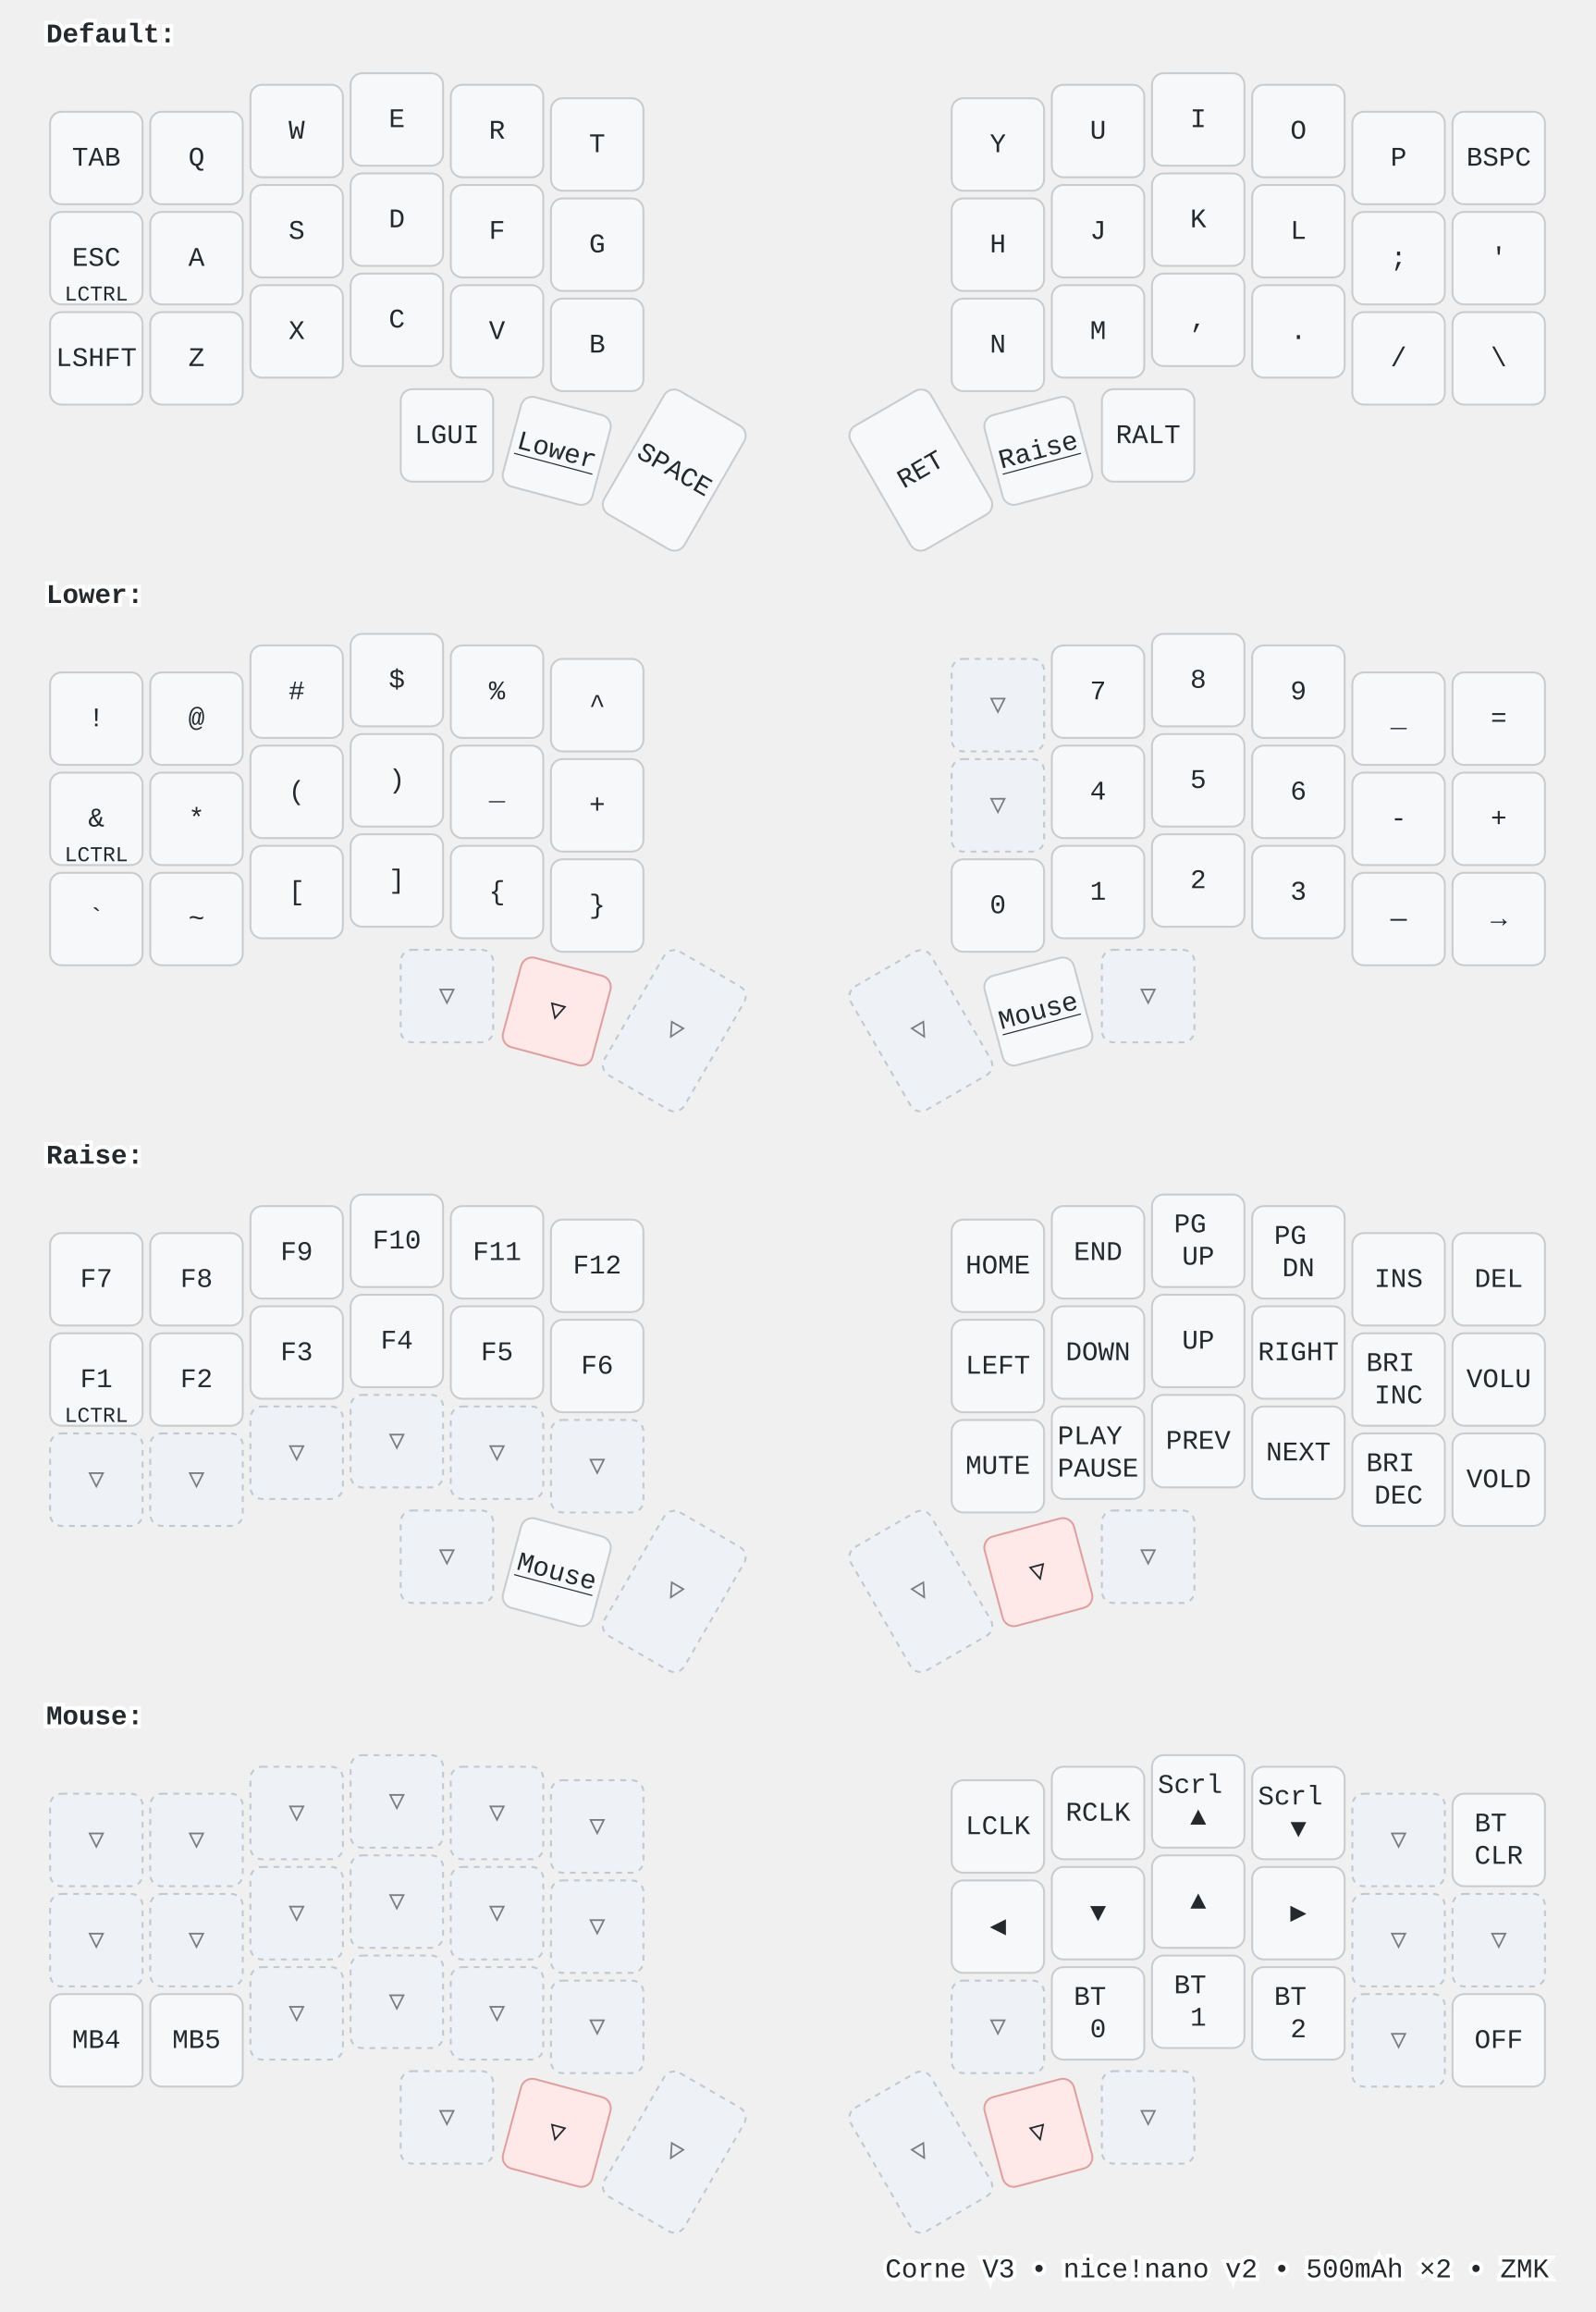
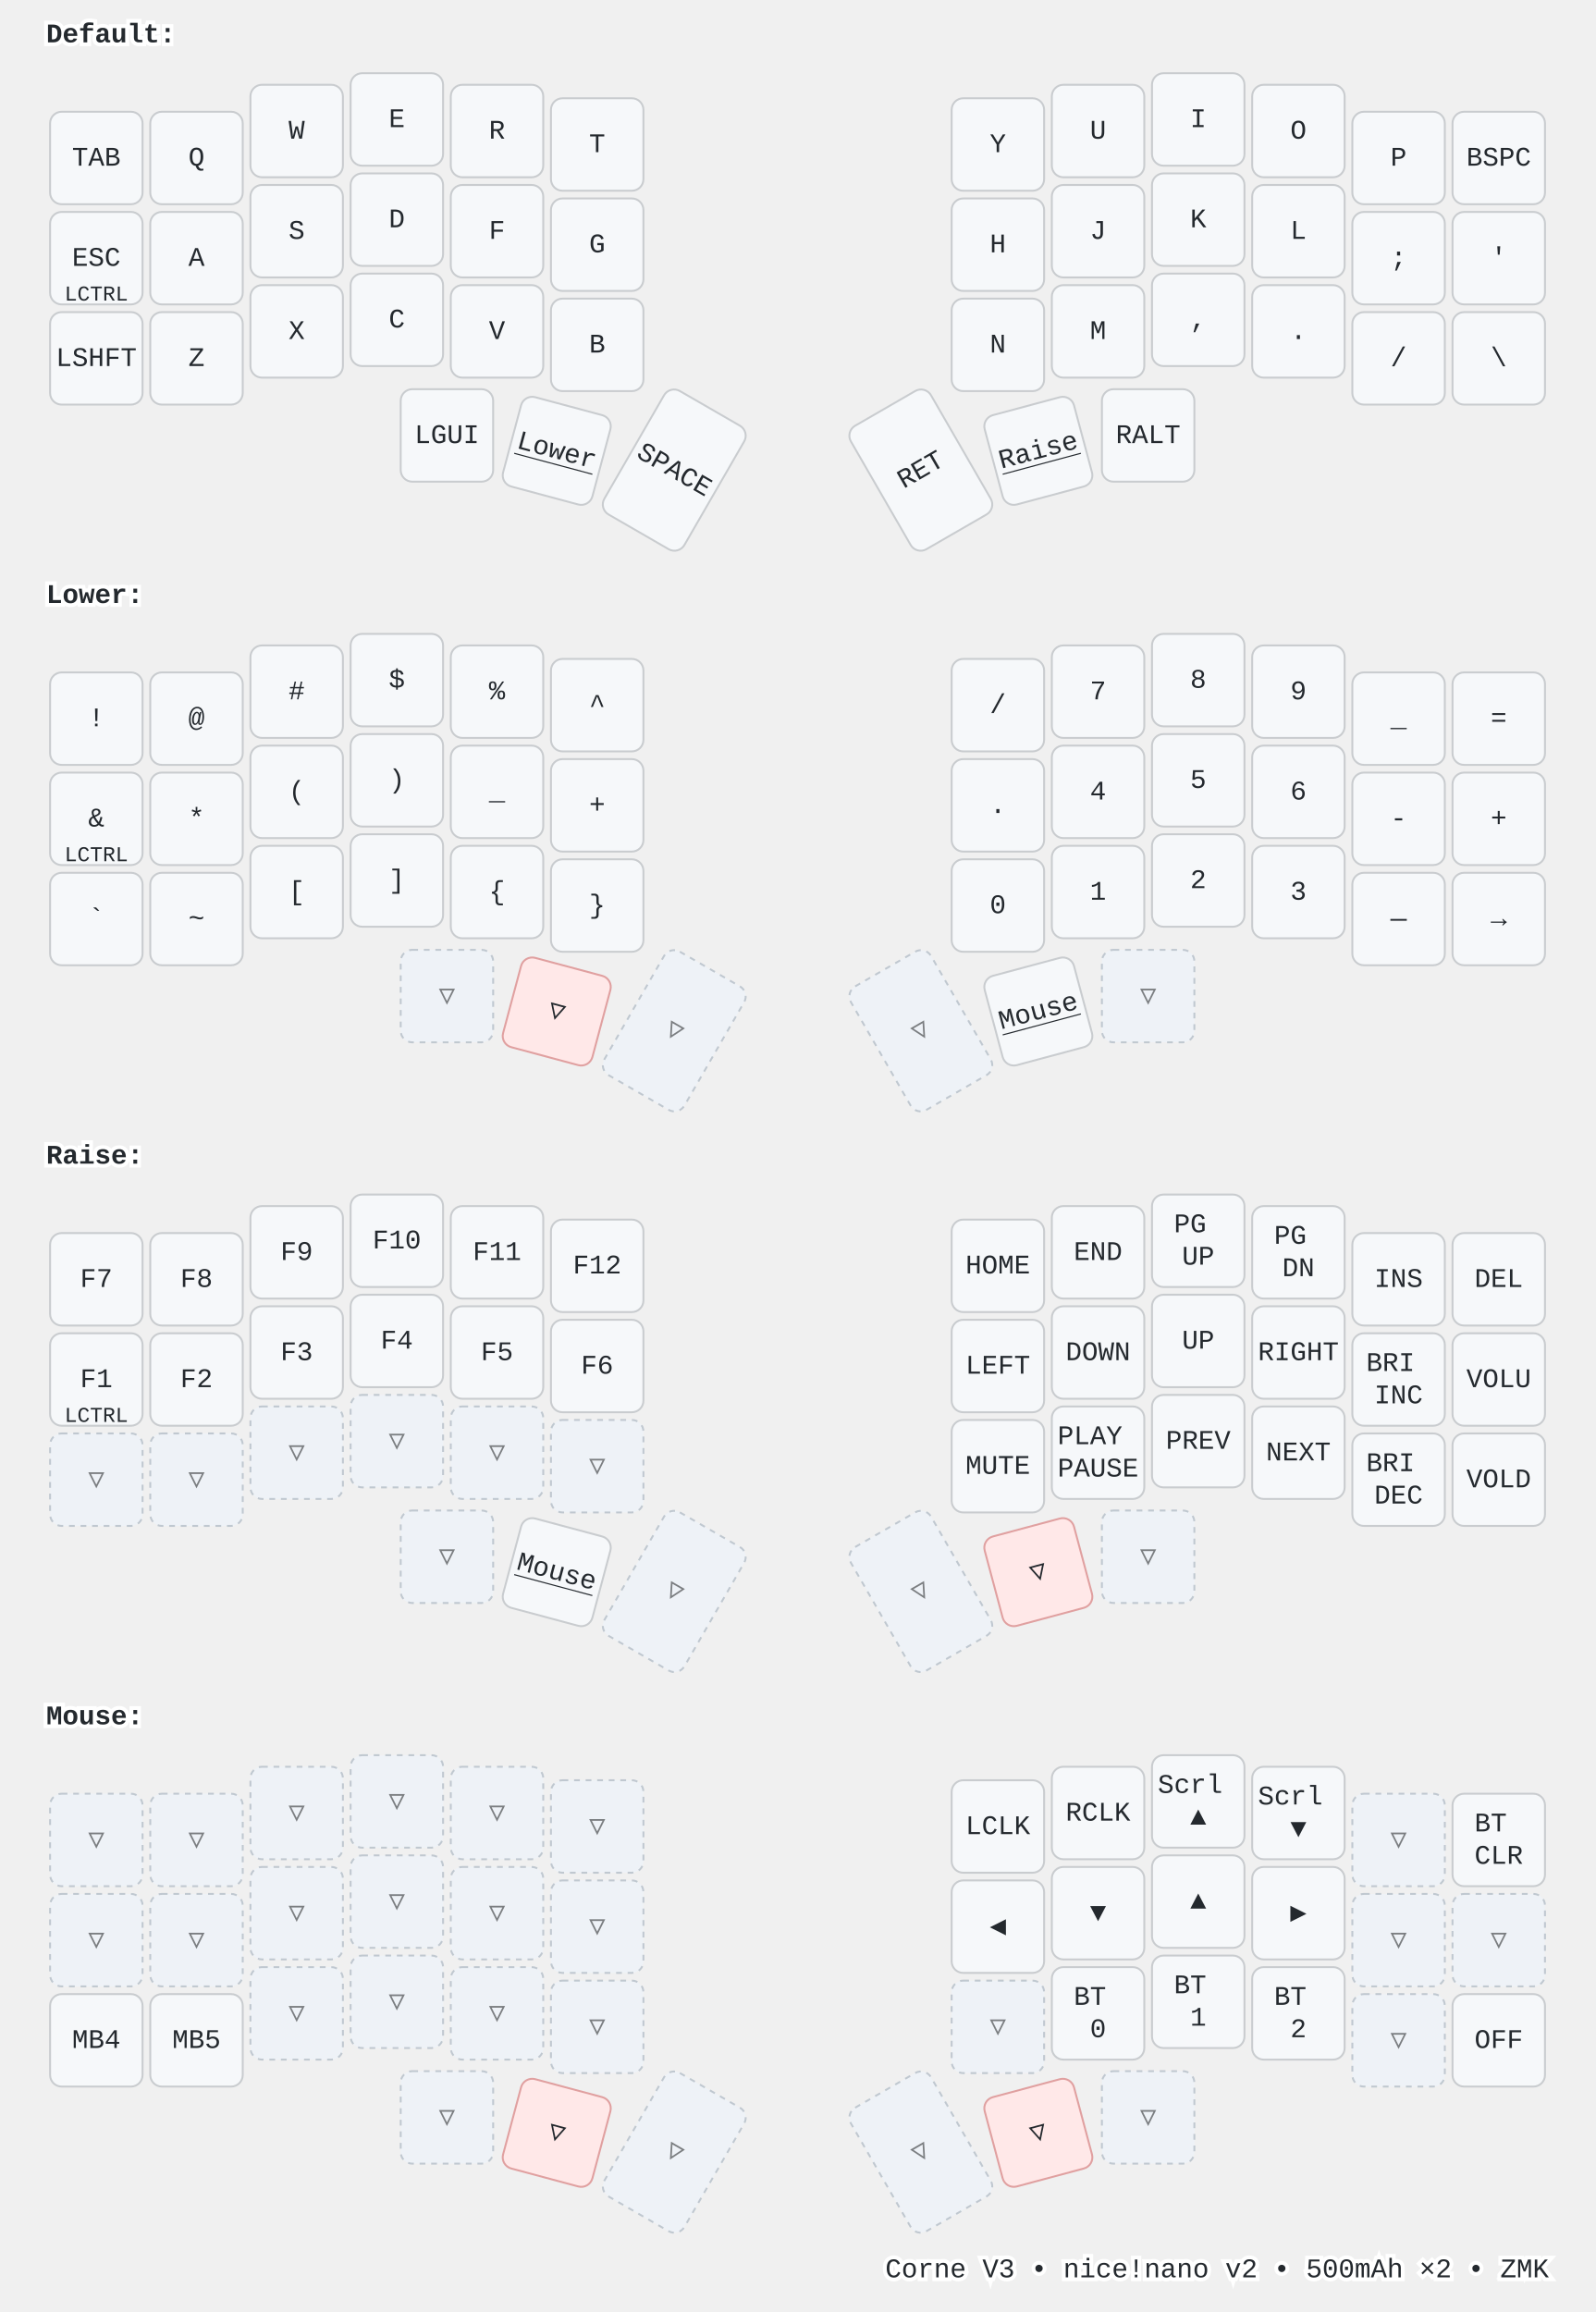
<svg xmlns="http://www.w3.org/2000/svg" width="828" height="1200" viewBox="0 0 828 1200" class="keymap">
  <style>/* inherit to force styles through use tags */
svg path {
    fill: inherit;
}

/* font and background color specifications */
svg.keymap {
    font-family: SFMono-Regular,Consolas,Liberation Mono,Menlo,monospace;
    font-size: 14px;
    font-kerning: normal;
    text-rendering: optimizeLegibility;
    fill: #24292e;
}

/* default key styling */
rect.key {
    fill: #f6f8fa;
}

rect.key, rect.combo {
    stroke: #c9cccf;
    stroke-width: 1;
}

/* default key side styling, only used is draw_key_sides is set */
rect.side {
    filter: brightness(90%);
}

/* color accent for combo boxes */
rect.combo, rect.combo-separate {
    fill: #cdf;
}

/* color accent for held keys */
rect.held, rect.combo.held {
    fill: #fdd;
}

/* color accent for ghost (optional) keys */
rect.ghost, rect.combo.ghost {
    stroke-dasharray: 4, 4;
    stroke-width: 2;
}

text {
    text-anchor: middle;
    dominant-baseline: middle;
}

/* styling for layer labels */
text.label {
    font-weight: bold;
    text-anchor: start;
    stroke: white;
    stroke-width: 4;
    paint-order: stroke;
}

/* styling for optional footer */
text.footer {
    text-anchor: end;
    dominant-baseline: auto;
    stroke: white;
    stroke-width: 4;
    paint-order: stroke;
}

/* styling for combo tap, and key non-tap label text */
text.combo, text.hold, text.shifted, text.left, text.right, text.tl, text.tr, text.bl, text.br {
    font-size: 11px;
}

text.hold, text.bl, text.br {
    text-anchor: middle;
    dominant-baseline: auto;
}

text.shifted, text.tl, text.tr {
    text-anchor: middle;
    dominant-baseline: hanging;
}

text.left, text.tl, text.bl {
    text-anchor: start;
}

text.right, text.tr, text.br {
    text-anchor: end;
}

text.layer-activator {
    text-decoration: underline;
}

/* styling for hold/shifted label text in combo box */
text.combo.hold, text.combo.shifted, text.combo.left, text.combo.right {
    font-size: 8px;
}

/* lighter symbol for transparent keys */
text.trans {
    fill: #7b7e81;
}

/* styling for combo dendrons */
path.combo {
    stroke-width: 1;
    stroke: gray;
    fill: none;
}

/* Start Tabler Icons Cleanup */
/* cannot use height/width with glyphs */
.icon-tabler &gt; path {
    fill: inherit;
    stroke: inherit;
    stroke-width: 2;
}
/* hide tabler's default box */
.icon-tabler &gt; path[stroke="none"][fill="none"] {
    visibility: hidden;
}
/* End Tabler Icons Cleanup */

@media (prefers-color-scheme: dark) {
svg.keymap { fill: #d1d6db; }
rect.key { fill: #3f4750; }
rect.key, rect.combo { stroke: #60666c; }
rect.combo, rect.combo-separate { fill: #1f3d7a; }
rect.held, rect.combo.held { fill: #854747; }
text.label, text.footer { stroke: black; }
text.trans { fill: #7e8184; }
path.combo { stroke: #7f7f7f; }

}
text.layer-label { font-weight: 600; font-size: 15px; }
rect.held { fill: #ffe8e8; stroke: #e0a0a0; }
rect.trans { fill: #eef2f7; stroke: #c0c8d0; stroke-dasharray: 3 3; }
@media (prefers-color-scheme: dark) {
  rect.trans { fill: #2d333b; stroke: #444c56; }
  rect.held { fill: #442222; stroke: #883333; }
}
</style>
  <g transform="translate(24, 0)" class="layer-Default">
    <text x="0" y="18" class="label" id="Default">Default:</text>
    <g transform="translate(0, 36)">
      <g transform="translate(26, 46)" class="key keypos-0">
        <rect rx="6" ry="6" x="-24" y="-24" width="48" height="48" class="key" />
        <text x="0" y="0" class="key tap">TAB</text>
      </g>
      <g transform="translate(78, 46)" class="key keypos-1">
        <rect rx="6" ry="6" x="-24" y="-24" width="48" height="48" class="key" />
        <text x="0" y="0" class="key tap">Q</text>
      </g>
      <g transform="translate(130, 32)" class="key keypos-2">
        <rect rx="6" ry="6" x="-24" y="-24" width="48" height="48" class="key" />
        <text x="0" y="0" class="key tap">W</text>
      </g>
      <g transform="translate(182, 26)" class="key keypos-3">
        <rect rx="6" ry="6" x="-24" y="-24" width="48" height="48" class="key" />
        <text x="0" y="0" class="key tap">E</text>
      </g>
      <g transform="translate(234, 32)" class="key keypos-4">
        <rect rx="6" ry="6" x="-24" y="-24" width="48" height="48" class="key" />
        <text x="0" y="0" class="key tap">R</text>
      </g>
      <g transform="translate(286, 39)" class="key keypos-5">
        <rect rx="6" ry="6" x="-24" y="-24" width="48" height="48" class="key" />
        <text x="0" y="0" class="key tap">T</text>
      </g>
      <g transform="translate(494, 39)" class="key keypos-6">
        <rect rx="6" ry="6" x="-24" y="-24" width="48" height="48" class="key" />
        <text x="0" y="0" class="key tap">Y</text>
      </g>
      <g transform="translate(546, 32)" class="key keypos-7">
        <rect rx="6" ry="6" x="-24" y="-24" width="48" height="48" class="key" />
        <text x="0" y="0" class="key tap">U</text>
      </g>
      <g transform="translate(598, 26)" class="key keypos-8">
        <rect rx="6" ry="6" x="-24" y="-24" width="48" height="48" class="key" />
        <text x="0" y="0" class="key tap">I</text>
      </g>
      <g transform="translate(650, 32)" class="key keypos-9">
        <rect rx="6" ry="6" x="-24" y="-24" width="48" height="48" class="key" />
        <text x="0" y="0" class="key tap">O</text>
      </g>
      <g transform="translate(702, 46)" class="key keypos-10">
        <rect rx="6" ry="6" x="-24" y="-24" width="48" height="48" class="key" />
        <text x="0" y="0" class="key tap">P</text>
      </g>
      <g transform="translate(754, 46)" class="key keypos-11">
        <rect rx="6" ry="6" x="-24" y="-24" width="48" height="48" class="key" />
        <text x="0" y="0" class="key tap">BSPC</text>
      </g>
      <g transform="translate(26, 98)" class="key keypos-12">
        <rect rx="6" ry="6" x="-24" y="-24" width="48" height="48" class="key" />
        <text x="0" y="0" class="key tap">ESC</text>
        <text x="0" y="22" class="key hold">LCTRL</text>
      </g>
      <g transform="translate(78, 98)" class="key keypos-13">
        <rect rx="6" ry="6" x="-24" y="-24" width="48" height="48" class="key" />
        <text x="0" y="0" class="key tap">A</text>
      </g>
      <g transform="translate(130, 84)" class="key keypos-14">
        <rect rx="6" ry="6" x="-24" y="-24" width="48" height="48" class="key" />
        <text x="0" y="0" class="key tap">S</text>
      </g>
      <g transform="translate(182, 78)" class="key keypos-15">
        <rect rx="6" ry="6" x="-24" y="-24" width="48" height="48" class="key" />
        <text x="0" y="0" class="key tap">D</text>
      </g>
      <g transform="translate(234, 84)" class="key keypos-16">
        <rect rx="6" ry="6" x="-24" y="-24" width="48" height="48" class="key" />
        <text x="0" y="0" class="key tap">F</text>
      </g>
      <g transform="translate(286, 91)" class="key keypos-17">
        <rect rx="6" ry="6" x="-24" y="-24" width="48" height="48" class="key" />
        <text x="0" y="0" class="key tap">G</text>
      </g>
      <g transform="translate(494, 91)" class="key keypos-18">
        <rect rx="6" ry="6" x="-24" y="-24" width="48" height="48" class="key" />
        <text x="0" y="0" class="key tap">H</text>
      </g>
      <g transform="translate(546, 84)" class="key keypos-19">
        <rect rx="6" ry="6" x="-24" y="-24" width="48" height="48" class="key" />
        <text x="0" y="0" class="key tap">J</text>
      </g>
      <g transform="translate(598, 78)" class="key keypos-20">
        <rect rx="6" ry="6" x="-24" y="-24" width="48" height="48" class="key" />
        <text x="0" y="0" class="key tap">K</text>
      </g>
      <g transform="translate(650, 84)" class="key keypos-21">
        <rect rx="6" ry="6" x="-24" y="-24" width="48" height="48" class="key" />
        <text x="0" y="0" class="key tap">L</text>
      </g>
      <g transform="translate(702, 98)" class="key keypos-22">
        <rect rx="6" ry="6" x="-24" y="-24" width="48" height="48" class="key" />
        <text x="0" y="0" class="key tap">;</text>
      </g>
      <g transform="translate(754, 98)" class="key keypos-23">
        <rect rx="6" ry="6" x="-24" y="-24" width="48" height="48" class="key" />
        <text x="0" y="0" class="key tap">'</text>
      </g>
      <g transform="translate(26, 150)" class="key keypos-24">
        <rect rx="6" ry="6" x="-24" y="-24" width="48" height="48" class="key" />
        <text x="0" y="0" class="key tap">LSHFT</text>
      </g>
      <g transform="translate(78, 150)" class="key keypos-25">
        <rect rx="6" ry="6" x="-24" y="-24" width="48" height="48" class="key" />
        <text x="0" y="0" class="key tap">Z</text>
      </g>
      <g transform="translate(130, 136)" class="key keypos-26">
        <rect rx="6" ry="6" x="-24" y="-24" width="48" height="48" class="key" />
        <text x="0" y="0" class="key tap">X</text>
      </g>
      <g transform="translate(182, 130)" class="key keypos-27">
        <rect rx="6" ry="6" x="-24" y="-24" width="48" height="48" class="key" />
        <text x="0" y="0" class="key tap">C</text>
      </g>
      <g transform="translate(234, 136)" class="key keypos-28">
        <rect rx="6" ry="6" x="-24" y="-24" width="48" height="48" class="key" />
        <text x="0" y="0" class="key tap">V</text>
      </g>
      <g transform="translate(286, 143)" class="key keypos-29">
        <rect rx="6" ry="6" x="-24" y="-24" width="48" height="48" class="key" />
        <text x="0" y="0" class="key tap">B</text>
      </g>
      <g transform="translate(494, 143)" class="key keypos-30">
        <rect rx="6" ry="6" x="-24" y="-24" width="48" height="48" class="key" />
        <text x="0" y="0" class="key tap">N</text>
      </g>
      <g transform="translate(546, 136)" class="key keypos-31">
        <rect rx="6" ry="6" x="-24" y="-24" width="48" height="48" class="key" />
        <text x="0" y="0" class="key tap">M</text>
      </g>
      <g transform="translate(598, 130)" class="key keypos-32">
        <rect rx="6" ry="6" x="-24" y="-24" width="48" height="48" class="key" />
        <text x="0" y="0" class="key tap">,</text>
      </g>
      <g transform="translate(650, 136)" class="key keypos-33">
        <rect rx="6" ry="6" x="-24" y="-24" width="48" height="48" class="key" />
        <text x="0" y="0" class="key tap">.</text>
      </g>
      <g transform="translate(702, 150)" class="key keypos-34">
        <rect rx="6" ry="6" x="-24" y="-24" width="48" height="48" class="key" />
        <text x="0" y="0" class="key tap">/</text>
      </g>
      <g transform="translate(754, 150)" class="key keypos-35">
        <rect rx="6" ry="6" x="-24" y="-24" width="48" height="48" class="key" />
        <text x="0" y="0" class="key tap">\</text>
      </g>
      <g transform="translate(208, 190)" class="key keypos-36">
        <rect rx="6" ry="6" x="-24" y="-24" width="48" height="48" class="key" />
        <text x="0" y="0" class="key tap">LGUI</text>
      </g>
      <g transform="translate(265, 198) rotate(15.0)" class="key keypos-37">
        <rect rx="6" ry="6" x="-24" y="-24" width="48" height="48" class="key" />
        <a href="#Lower">
          <text x="0" y="0" class="key tap layer-activator">Lower</text>
        </a>
      </g>
      <g transform="translate(326, 208) rotate(30.0)" class="key keypos-38">
        <rect rx="6" ry="6" x="-24" y="-37" width="48" height="74" class="key" />
        <text x="0" y="0" class="key tap">SPACE</text>
      </g>
      <g transform="translate(454, 208) rotate(-30.0)" class="key keypos-39">
        <rect rx="6" ry="6" x="-24" y="-37" width="48" height="74" class="key" />
        <text x="0" y="0" class="key tap">RET</text>
      </g>
      <g transform="translate(515, 198) rotate(-15.0)" class="key keypos-40">
        <rect rx="6" ry="6" x="-24" y="-24" width="48" height="48" class="key" />
        <a href="#Raise">
          <text x="0" y="0" class="key tap layer-activator">Raise</text>
        </a>
      </g>
      <g transform="translate(572, 190)" class="key keypos-41">
        <rect rx="6" ry="6" x="-24" y="-24" width="48" height="48" class="key" />
        <text x="0" y="0" class="key tap">RALT</text>
      </g>
    </g>
  </g>
  <g transform="translate(24, 291)" class="layer-Lower">
    <text x="0" y="18" class="label" id="Lower">Lower:</text>
    <g transform="translate(0, 36)">
      <g transform="translate(26, 46)" class="key keypos-0">
        <rect rx="6" ry="6" x="-24" y="-24" width="48" height="48" class="key" />
        <text x="0" y="0" class="key tap">!</text>
      </g>
      <g transform="translate(78, 46)" class="key keypos-1">
        <rect rx="6" ry="6" x="-24" y="-24" width="48" height="48" class="key" />
        <text x="0" y="0" class="key tap">@</text>
      </g>
      <g transform="translate(130, 32)" class="key keypos-2">
        <rect rx="6" ry="6" x="-24" y="-24" width="48" height="48" class="key" />
        <text x="0" y="0" class="key tap">#</text>
      </g>
      <g transform="translate(182, 26)" class="key keypos-3">
        <rect rx="6" ry="6" x="-24" y="-24" width="48" height="48" class="key" />
        <text x="0" y="0" class="key tap">$</text>
      </g>
      <g transform="translate(234, 32)" class="key keypos-4">
        <rect rx="6" ry="6" x="-24" y="-24" width="48" height="48" class="key" />
        <text x="0" y="0" class="key tap">%</text>
      </g>
      <g transform="translate(286, 39)" class="key keypos-5">
        <rect rx="6" ry="6" x="-24" y="-24" width="48" height="48" class="key" />
        <text x="0" y="0" class="key tap">^</text>
      </g>
-       <g transform="translate(494, 39)" class="key trans keypos-6">
-         <rect rx="6" ry="6" x="-24" y="-24" width="48" height="48" class="key trans" />
-         <text x="0" y="0" class="key trans tap">▽</text>
+       <g transform="translate(494, 39)" class="key keypos-6">
+         <rect rx="6" ry="6" x="-24" y="-24" width="48" height="48" class="key" />
+         <text x="0" y="0" class="key tap">/</text>
      </g>
      <g transform="translate(546, 32)" class="key keypos-7">
        <rect rx="6" ry="6" x="-24" y="-24" width="48" height="48" class="key" />
        <text x="0" y="0" class="key tap">7</text>
      </g>
      <g transform="translate(598, 26)" class="key keypos-8">
        <rect rx="6" ry="6" x="-24" y="-24" width="48" height="48" class="key" />
        <text x="0" y="0" class="key tap">8</text>
      </g>
      <g transform="translate(650, 32)" class="key keypos-9">
        <rect rx="6" ry="6" x="-24" y="-24" width="48" height="48" class="key" />
        <text x="0" y="0" class="key tap">9</text>
      </g>
      <g transform="translate(702, 46)" class="key keypos-10">
        <rect rx="6" ry="6" x="-24" y="-24" width="48" height="48" class="key" />
        <text x="0" y="0" class="key tap">_</text>
      </g>
      <g transform="translate(754, 46)" class="key keypos-11">
        <rect rx="6" ry="6" x="-24" y="-24" width="48" height="48" class="key" />
        <text x="0" y="0" class="key tap">=</text>
      </g>
      <g transform="translate(26, 98)" class="key keypos-12">
        <rect rx="6" ry="6" x="-24" y="-24" width="48" height="48" class="key" />
        <text x="0" y="0" class="key tap">&amp;</text>
        <text x="0" y="22" class="key hold">LCTRL</text>
      </g>
      <g transform="translate(78, 98)" class="key keypos-13">
        <rect rx="6" ry="6" x="-24" y="-24" width="48" height="48" class="key" />
        <text x="0" y="0" class="key tap">*</text>
      </g>
      <g transform="translate(130, 84)" class="key keypos-14">
        <rect rx="6" ry="6" x="-24" y="-24" width="48" height="48" class="key" />
        <text x="0" y="0" class="key tap">(</text>
      </g>
      <g transform="translate(182, 78)" class="key keypos-15">
        <rect rx="6" ry="6" x="-24" y="-24" width="48" height="48" class="key" />
        <text x="0" y="0" class="key tap">)</text>
      </g>
      <g transform="translate(234, 84)" class="key keypos-16">
        <rect rx="6" ry="6" x="-24" y="-24" width="48" height="48" class="key" />
        <text x="0" y="0" class="key tap">_</text>
      </g>
      <g transform="translate(286, 91)" class="key keypos-17">
        <rect rx="6" ry="6" x="-24" y="-24" width="48" height="48" class="key" />
        <text x="0" y="0" class="key tap">+</text>
      </g>
-       <g transform="translate(494, 91)" class="key trans keypos-18">
-         <rect rx="6" ry="6" x="-24" y="-24" width="48" height="48" class="key trans" />
-         <text x="0" y="0" class="key trans tap">▽</text>
+       <g transform="translate(494, 91)" class="key keypos-18">
+         <rect rx="6" ry="6" x="-24" y="-24" width="48" height="48" class="key" />
+         <text x="0" y="0" class="key tap">.</text>
      </g>
      <g transform="translate(546, 84)" class="key keypos-19">
        <rect rx="6" ry="6" x="-24" y="-24" width="48" height="48" class="key" />
        <text x="0" y="0" class="key tap">4</text>
      </g>
      <g transform="translate(598, 78)" class="key keypos-20">
        <rect rx="6" ry="6" x="-24" y="-24" width="48" height="48" class="key" />
        <text x="0" y="0" class="key tap">5</text>
      </g>
      <g transform="translate(650, 84)" class="key keypos-21">
        <rect rx="6" ry="6" x="-24" y="-24" width="48" height="48" class="key" />
        <text x="0" y="0" class="key tap">6</text>
      </g>
      <g transform="translate(702, 98)" class="key keypos-22">
        <rect rx="6" ry="6" x="-24" y="-24" width="48" height="48" class="key" />
        <text x="0" y="0" class="key tap">-</text>
      </g>
      <g transform="translate(754, 98)" class="key keypos-23">
        <rect rx="6" ry="6" x="-24" y="-24" width="48" height="48" class="key" />
        <text x="0" y="0" class="key tap">+</text>
      </g>
      <g transform="translate(26, 150)" class="key keypos-24">
        <rect rx="6" ry="6" x="-24" y="-24" width="48" height="48" class="key" />
        <text x="0" y="0" class="key tap">`</text>
      </g>
      <g transform="translate(78, 150)" class="key keypos-25">
        <rect rx="6" ry="6" x="-24" y="-24" width="48" height="48" class="key" />
        <text x="0" y="0" class="key tap">~</text>
      </g>
      <g transform="translate(130, 136)" class="key keypos-26">
        <rect rx="6" ry="6" x="-24" y="-24" width="48" height="48" class="key" />
        <text x="0" y="0" class="key tap">[</text>
      </g>
      <g transform="translate(182, 130)" class="key keypos-27">
        <rect rx="6" ry="6" x="-24" y="-24" width="48" height="48" class="key" />
        <text x="0" y="0" class="key tap">]</text>
      </g>
      <g transform="translate(234, 136)" class="key keypos-28">
        <rect rx="6" ry="6" x="-24" y="-24" width="48" height="48" class="key" />
        <text x="0" y="0" class="key tap">{</text>
      </g>
      <g transform="translate(286, 143)" class="key keypos-29">
        <rect rx="6" ry="6" x="-24" y="-24" width="48" height="48" class="key" />
        <text x="0" y="0" class="key tap">}</text>
      </g>
      <g transform="translate(494, 143)" class="key keypos-30">
        <rect rx="6" ry="6" x="-24" y="-24" width="48" height="48" class="key" />
        <text x="0" y="0" class="key tap">0</text>
      </g>
      <g transform="translate(546, 136)" class="key keypos-31">
        <rect rx="6" ry="6" x="-24" y="-24" width="48" height="48" class="key" />
        <text x="0" y="0" class="key tap">1</text>
      </g>
      <g transform="translate(598, 130)" class="key keypos-32">
        <rect rx="6" ry="6" x="-24" y="-24" width="48" height="48" class="key" />
        <text x="0" y="0" class="key tap">2</text>
      </g>
      <g transform="translate(650, 136)" class="key keypos-33">
        <rect rx="6" ry="6" x="-24" y="-24" width="48" height="48" class="key" />
        <text x="0" y="0" class="key tap">3</text>
      </g>
      <g transform="translate(702, 150)" class="key keypos-34">
        <rect rx="6" ry="6" x="-24" y="-24" width="48" height="48" class="key" />
        <text x="0" y="0" class="key tap">—</text>
      </g>
      <g transform="translate(754, 150)" class="key keypos-35">
        <rect rx="6" ry="6" x="-24" y="-24" width="48" height="48" class="key" />
        <text x="0" y="0" class="key tap">→</text>
      </g>
      <g transform="translate(208, 190)" class="key trans keypos-36">
        <rect rx="6" ry="6" x="-24" y="-24" width="48" height="48" class="key trans" />
        <text x="0" y="0" class="key trans tap">▽</text>
      </g>
      <g transform="translate(265, 198) rotate(15.0)" class="key held keypos-37">
        <rect rx="6" ry="6" x="-24" y="-24" width="48" height="48" class="key held" />
        <text x="0" y="0" class="key held tap">▽</text>
      </g>
      <g transform="translate(326, 208) rotate(30.0)" class="key trans keypos-38">
        <rect rx="6" ry="6" x="-24" y="-37" width="48" height="74" class="key trans" />
        <text x="0" y="0" class="key trans tap">▽</text>
      </g>
      <g transform="translate(454, 208) rotate(-30.0)" class="key trans keypos-39">
        <rect rx="6" ry="6" x="-24" y="-37" width="48" height="74" class="key trans" />
        <text x="0" y="0" class="key trans tap">▽</text>
      </g>
      <g transform="translate(515, 198) rotate(-15.0)" class="key keypos-40">
        <rect rx="6" ry="6" x="-24" y="-24" width="48" height="48" class="key" />
        <a href="#Mouse">
          <text x="0" y="0" class="key tap layer-activator">Mouse</text>
        </a>
      </g>
      <g transform="translate(572, 190)" class="key trans keypos-41">
        <rect rx="6" ry="6" x="-24" y="-24" width="48" height="48" class="key trans" />
        <text x="0" y="0" class="key trans tap">▽</text>
      </g>
    </g>
  </g>
  <g transform="translate(24, 582)" class="layer-Raise">
    <text x="0" y="18" class="label" id="Raise">Raise:</text>
    <g transform="translate(0, 36)">
      <g transform="translate(26, 46)" class="key keypos-0">
        <rect rx="6" ry="6" x="-24" y="-24" width="48" height="48" class="key" />
        <text x="0" y="0" class="key tap">F7</text>
      </g>
      <g transform="translate(78, 46)" class="key keypos-1">
        <rect rx="6" ry="6" x="-24" y="-24" width="48" height="48" class="key" />
        <text x="0" y="0" class="key tap">F8</text>
      </g>
      <g transform="translate(130, 32)" class="key keypos-2">
        <rect rx="6" ry="6" x="-24" y="-24" width="48" height="48" class="key" />
        <text x="0" y="0" class="key tap">F9</text>
      </g>
      <g transform="translate(182, 26)" class="key keypos-3">
        <rect rx="6" ry="6" x="-24" y="-24" width="48" height="48" class="key" />
        <text x="0" y="0" class="key tap">F10</text>
      </g>
      <g transform="translate(234, 32)" class="key keypos-4">
        <rect rx="6" ry="6" x="-24" y="-24" width="48" height="48" class="key" />
        <text x="0" y="0" class="key tap">F11</text>
      </g>
      <g transform="translate(286, 39)" class="key keypos-5">
        <rect rx="6" ry="6" x="-24" y="-24" width="48" height="48" class="key" />
        <text x="0" y="0" class="key tap">F12</text>
      </g>
      <g transform="translate(494, 39)" class="key keypos-6">
        <rect rx="6" ry="6" x="-24" y="-24" width="48" height="48" class="key" />
        <text x="0" y="0" class="key tap">HOME</text>
      </g>
      <g transform="translate(546, 32)" class="key keypos-7">
        <rect rx="6" ry="6" x="-24" y="-24" width="48" height="48" class="key" />
        <text x="0" y="0" class="key tap">END</text>
      </g>
      <g transform="translate(598, 26)" class="key keypos-8">
        <rect rx="6" ry="6" x="-24" y="-24" width="48" height="48" class="key" />
        <text x="0" y="0" class="key tap">
          <tspan x="0" dy="-0.6em">PG</tspan>
          <tspan x="0" dy="1.2em">UP</tspan>
        </text>
      </g>
      <g transform="translate(650, 32)" class="key keypos-9">
        <rect rx="6" ry="6" x="-24" y="-24" width="48" height="48" class="key" />
        <text x="0" y="0" class="key tap">
          <tspan x="0" dy="-0.6em">PG</tspan>
          <tspan x="0" dy="1.2em">DN</tspan>
        </text>
      </g>
      <g transform="translate(702, 46)" class="key keypos-10">
        <rect rx="6" ry="6" x="-24" y="-24" width="48" height="48" class="key" />
        <text x="0" y="0" class="key tap">INS</text>
      </g>
      <g transform="translate(754, 46)" class="key keypos-11">
        <rect rx="6" ry="6" x="-24" y="-24" width="48" height="48" class="key" />
        <text x="0" y="0" class="key tap">DEL</text>
      </g>
      <g transform="translate(26, 98)" class="key keypos-12">
        <rect rx="6" ry="6" x="-24" y="-24" width="48" height="48" class="key" />
        <text x="0" y="0" class="key tap">F1</text>
        <text x="0" y="22" class="key hold">LCTRL</text>
      </g>
      <g transform="translate(78, 98)" class="key keypos-13">
        <rect rx="6" ry="6" x="-24" y="-24" width="48" height="48" class="key" />
        <text x="0" y="0" class="key tap">F2</text>
      </g>
      <g transform="translate(130, 84)" class="key keypos-14">
        <rect rx="6" ry="6" x="-24" y="-24" width="48" height="48" class="key" />
        <text x="0" y="0" class="key tap">F3</text>
      </g>
      <g transform="translate(182, 78)" class="key keypos-15">
        <rect rx="6" ry="6" x="-24" y="-24" width="48" height="48" class="key" />
        <text x="0" y="0" class="key tap">F4</text>
      </g>
      <g transform="translate(234, 84)" class="key keypos-16">
        <rect rx="6" ry="6" x="-24" y="-24" width="48" height="48" class="key" />
        <text x="0" y="0" class="key tap">F5</text>
      </g>
      <g transform="translate(286, 91)" class="key keypos-17">
        <rect rx="6" ry="6" x="-24" y="-24" width="48" height="48" class="key" />
        <text x="0" y="0" class="key tap">F6</text>
      </g>
      <g transform="translate(494, 91)" class="key keypos-18">
        <rect rx="6" ry="6" x="-24" y="-24" width="48" height="48" class="key" />
        <text x="0" y="0" class="key tap">LEFT</text>
      </g>
      <g transform="translate(546, 84)" class="key keypos-19">
        <rect rx="6" ry="6" x="-24" y="-24" width="48" height="48" class="key" />
        <text x="0" y="0" class="key tap">DOWN</text>
      </g>
      <g transform="translate(598, 78)" class="key keypos-20">
        <rect rx="6" ry="6" x="-24" y="-24" width="48" height="48" class="key" />
        <text x="0" y="0" class="key tap">UP</text>
      </g>
      <g transform="translate(650, 84)" class="key keypos-21">
        <rect rx="6" ry="6" x="-24" y="-24" width="48" height="48" class="key" />
        <text x="0" y="0" class="key tap">RIGHT</text>
      </g>
      <g transform="translate(702, 98)" class="key keypos-22">
        <rect rx="6" ry="6" x="-24" y="-24" width="48" height="48" class="key" />
        <text x="0" y="0" class="key tap">
          <tspan x="0" dy="-0.6em">BRI</tspan>
          <tspan x="0" dy="1.2em">INC</tspan>
        </text>
      </g>
      <g transform="translate(754, 98)" class="key keypos-23">
        <rect rx="6" ry="6" x="-24" y="-24" width="48" height="48" class="key" />
        <text x="0" y="0" class="key tap">VOLU</text>
      </g>
      <g transform="translate(26, 150)" class="key trans keypos-24">
        <rect rx="6" ry="6" x="-24" y="-24" width="48" height="48" class="key trans" />
        <text x="0" y="0" class="key trans tap">▽</text>
      </g>
      <g transform="translate(78, 150)" class="key trans keypos-25">
        <rect rx="6" ry="6" x="-24" y="-24" width="48" height="48" class="key trans" />
        <text x="0" y="0" class="key trans tap">▽</text>
      </g>
      <g transform="translate(130, 136)" class="key trans keypos-26">
        <rect rx="6" ry="6" x="-24" y="-24" width="48" height="48" class="key trans" />
        <text x="0" y="0" class="key trans tap">▽</text>
      </g>
      <g transform="translate(182, 130)" class="key trans keypos-27">
        <rect rx="6" ry="6" x="-24" y="-24" width="48" height="48" class="key trans" />
        <text x="0" y="0" class="key trans tap">▽</text>
      </g>
      <g transform="translate(234, 136)" class="key trans keypos-28">
        <rect rx="6" ry="6" x="-24" y="-24" width="48" height="48" class="key trans" />
        <text x="0" y="0" class="key trans tap">▽</text>
      </g>
      <g transform="translate(286, 143)" class="key trans keypos-29">
        <rect rx="6" ry="6" x="-24" y="-24" width="48" height="48" class="key trans" />
        <text x="0" y="0" class="key trans tap">▽</text>
      </g>
      <g transform="translate(494, 143)" class="key keypos-30">
        <rect rx="6" ry="6" x="-24" y="-24" width="48" height="48" class="key" />
        <text x="0" y="0" class="key tap">MUTE</text>
      </g>
      <g transform="translate(546, 136)" class="key keypos-31">
        <rect rx="6" ry="6" x="-24" y="-24" width="48" height="48" class="key" />
        <text x="0" y="0" class="key tap">
          <tspan x="0" dy="-0.6em">PLAY</tspan>
          <tspan x="0" dy="1.2em">PAUSE</tspan>
        </text>
      </g>
      <g transform="translate(598, 130)" class="key keypos-32">
        <rect rx="6" ry="6" x="-24" y="-24" width="48" height="48" class="key" />
        <text x="0" y="0" class="key tap">PREV</text>
      </g>
      <g transform="translate(650, 136)" class="key keypos-33">
        <rect rx="6" ry="6" x="-24" y="-24" width="48" height="48" class="key" />
        <text x="0" y="0" class="key tap">NEXT</text>
      </g>
      <g transform="translate(702, 150)" class="key keypos-34">
        <rect rx="6" ry="6" x="-24" y="-24" width="48" height="48" class="key" />
        <text x="0" y="0" class="key tap">
          <tspan x="0" dy="-0.6em">BRI</tspan>
          <tspan x="0" dy="1.2em">DEC</tspan>
        </text>
      </g>
      <g transform="translate(754, 150)" class="key keypos-35">
        <rect rx="6" ry="6" x="-24" y="-24" width="48" height="48" class="key" />
        <text x="0" y="0" class="key tap">VOLD</text>
      </g>
      <g transform="translate(208, 190)" class="key trans keypos-36">
        <rect rx="6" ry="6" x="-24" y="-24" width="48" height="48" class="key trans" />
        <text x="0" y="0" class="key trans tap">▽</text>
      </g>
      <g transform="translate(265, 198) rotate(15.0)" class="key keypos-37">
        <rect rx="6" ry="6" x="-24" y="-24" width="48" height="48" class="key" />
        <a href="#Mouse">
          <text x="0" y="0" class="key tap layer-activator">Mouse</text>
        </a>
      </g>
      <g transform="translate(326, 208) rotate(30.0)" class="key trans keypos-38">
        <rect rx="6" ry="6" x="-24" y="-37" width="48" height="74" class="key trans" />
        <text x="0" y="0" class="key trans tap">▽</text>
      </g>
      <g transform="translate(454, 208) rotate(-30.0)" class="key trans keypos-39">
        <rect rx="6" ry="6" x="-24" y="-37" width="48" height="74" class="key trans" />
        <text x="0" y="0" class="key trans tap">▽</text>
      </g>
      <g transform="translate(515, 198) rotate(-15.0)" class="key held keypos-40">
        <rect rx="6" ry="6" x="-24" y="-24" width="48" height="48" class="key held" />
        <text x="0" y="0" class="key held tap">▽</text>
      </g>
      <g transform="translate(572, 190)" class="key trans keypos-41">
        <rect rx="6" ry="6" x="-24" y="-24" width="48" height="48" class="key trans" />
        <text x="0" y="0" class="key trans tap">▽</text>
      </g>
    </g>
  </g>
  <g transform="translate(24, 873)" class="layer-Mouse">
    <text x="0" y="18" class="label" id="Mouse">Mouse:</text>
    <g transform="translate(0, 36)">
      <g transform="translate(26, 46)" class="key trans keypos-0">
        <rect rx="6" ry="6" x="-24" y="-24" width="48" height="48" class="key trans" />
        <text x="0" y="0" class="key trans tap">▽</text>
      </g>
      <g transform="translate(78, 46)" class="key trans keypos-1">
        <rect rx="6" ry="6" x="-24" y="-24" width="48" height="48" class="key trans" />
        <text x="0" y="0" class="key trans tap">▽</text>
      </g>
      <g transform="translate(130, 32)" class="key trans keypos-2">
        <rect rx="6" ry="6" x="-24" y="-24" width="48" height="48" class="key trans" />
        <text x="0" y="0" class="key trans tap">▽</text>
      </g>
      <g transform="translate(182, 26)" class="key trans keypos-3">
        <rect rx="6" ry="6" x="-24" y="-24" width="48" height="48" class="key trans" />
        <text x="0" y="0" class="key trans tap">▽</text>
      </g>
      <g transform="translate(234, 32)" class="key trans keypos-4">
        <rect rx="6" ry="6" x="-24" y="-24" width="48" height="48" class="key trans" />
        <text x="0" y="0" class="key trans tap">▽</text>
      </g>
      <g transform="translate(286, 39)" class="key trans keypos-5">
        <rect rx="6" ry="6" x="-24" y="-24" width="48" height="48" class="key trans" />
        <text x="0" y="0" class="key trans tap">▽</text>
      </g>
      <g transform="translate(494, 39)" class="key keypos-6">
        <rect rx="6" ry="6" x="-24" y="-24" width="48" height="48" class="key" />
        <text x="0" y="0" class="key tap">LCLK</text>
      </g>
      <g transform="translate(546, 32)" class="key keypos-7">
        <rect rx="6" ry="6" x="-24" y="-24" width="48" height="48" class="key" />
        <text x="0" y="0" class="key tap">RCLK</text>
      </g>
      <g transform="translate(598, 26)" class="key keypos-8">
        <rect rx="6" ry="6" x="-24" y="-24" width="48" height="48" class="key" />
        <text x="0" y="0" class="key tap">
          <tspan x="0" dy="-0.6em">Scrl</tspan>
          <tspan x="0" dy="1.2em">▲</tspan>
        </text>
      </g>
      <g transform="translate(650, 32)" class="key keypos-9">
        <rect rx="6" ry="6" x="-24" y="-24" width="48" height="48" class="key" />
        <text x="0" y="0" class="key tap">
          <tspan x="0" dy="-0.6em">Scrl</tspan>
          <tspan x="0" dy="1.2em">▼</tspan>
        </text>
      </g>
      <g transform="translate(702, 46)" class="key trans keypos-10">
        <rect rx="6" ry="6" x="-24" y="-24" width="48" height="48" class="key trans" />
        <text x="0" y="0" class="key trans tap">▽</text>
      </g>
      <g transform="translate(754, 46)" class="key keypos-11">
        <rect rx="6" ry="6" x="-24" y="-24" width="48" height="48" class="key" />
        <text x="0" y="0" class="key tap">
          <tspan x="0" dy="-0.6em">BT</tspan>
          <tspan x="0" dy="1.2em">CLR</tspan>
        </text>
      </g>
      <g transform="translate(26, 98)" class="key trans keypos-12">
        <rect rx="6" ry="6" x="-24" y="-24" width="48" height="48" class="key trans" />
        <text x="0" y="0" class="key trans tap">▽</text>
      </g>
      <g transform="translate(78, 98)" class="key trans keypos-13">
        <rect rx="6" ry="6" x="-24" y="-24" width="48" height="48" class="key trans" />
        <text x="0" y="0" class="key trans tap">▽</text>
      </g>
      <g transform="translate(130, 84)" class="key trans keypos-14">
        <rect rx="6" ry="6" x="-24" y="-24" width="48" height="48" class="key trans" />
        <text x="0" y="0" class="key trans tap">▽</text>
      </g>
      <g transform="translate(182, 78)" class="key trans keypos-15">
        <rect rx="6" ry="6" x="-24" y="-24" width="48" height="48" class="key trans" />
        <text x="0" y="0" class="key trans tap">▽</text>
      </g>
      <g transform="translate(234, 84)" class="key trans keypos-16">
        <rect rx="6" ry="6" x="-24" y="-24" width="48" height="48" class="key trans" />
        <text x="0" y="0" class="key trans tap">▽</text>
      </g>
      <g transform="translate(286, 91)" class="key trans keypos-17">
        <rect rx="6" ry="6" x="-24" y="-24" width="48" height="48" class="key trans" />
        <text x="0" y="0" class="key trans tap">▽</text>
      </g>
      <g transform="translate(494, 91)" class="key keypos-18">
        <rect rx="6" ry="6" x="-24" y="-24" width="48" height="48" class="key" />
        <text x="0" y="0" class="key tap">◀</text>
      </g>
      <g transform="translate(546, 84)" class="key keypos-19">
        <rect rx="6" ry="6" x="-24" y="-24" width="48" height="48" class="key" />
        <text x="0" y="0" class="key tap">▼</text>
      </g>
      <g transform="translate(598, 78)" class="key keypos-20">
        <rect rx="6" ry="6" x="-24" y="-24" width="48" height="48" class="key" />
        <text x="0" y="0" class="key tap">▲</text>
      </g>
      <g transform="translate(650, 84)" class="key keypos-21">
        <rect rx="6" ry="6" x="-24" y="-24" width="48" height="48" class="key" />
        <text x="0" y="0" class="key tap">▶</text>
      </g>
      <g transform="translate(702, 98)" class="key trans keypos-22">
        <rect rx="6" ry="6" x="-24" y="-24" width="48" height="48" class="key trans" />
        <text x="0" y="0" class="key trans tap">▽</text>
      </g>
      <g transform="translate(754, 98)" class="key trans keypos-23">
        <rect rx="6" ry="6" x="-24" y="-24" width="48" height="48" class="key trans" />
        <text x="0" y="0" class="key trans tap">▽</text>
      </g>
      <g transform="translate(26, 150)" class="key keypos-24">
        <rect rx="6" ry="6" x="-24" y="-24" width="48" height="48" class="key" />
        <text x="0" y="0" class="key tap">MB4</text>
      </g>
      <g transform="translate(78, 150)" class="key keypos-25">
        <rect rx="6" ry="6" x="-24" y="-24" width="48" height="48" class="key" />
        <text x="0" y="0" class="key tap">MB5</text>
      </g>
      <g transform="translate(130, 136)" class="key trans keypos-26">
        <rect rx="6" ry="6" x="-24" y="-24" width="48" height="48" class="key trans" />
        <text x="0" y="0" class="key trans tap">▽</text>
      </g>
      <g transform="translate(182, 130)" class="key trans keypos-27">
        <rect rx="6" ry="6" x="-24" y="-24" width="48" height="48" class="key trans" />
        <text x="0" y="0" class="key trans tap">▽</text>
      </g>
      <g transform="translate(234, 136)" class="key trans keypos-28">
        <rect rx="6" ry="6" x="-24" y="-24" width="48" height="48" class="key trans" />
        <text x="0" y="0" class="key trans tap">▽</text>
      </g>
      <g transform="translate(286, 143)" class="key trans keypos-29">
        <rect rx="6" ry="6" x="-24" y="-24" width="48" height="48" class="key trans" />
        <text x="0" y="0" class="key trans tap">▽</text>
      </g>
      <g transform="translate(494, 143)" class="key trans keypos-30">
        <rect rx="6" ry="6" x="-24" y="-24" width="48" height="48" class="key trans" />
        <text x="0" y="0" class="key trans tap">▽</text>
      </g>
      <g transform="translate(546, 136)" class="key keypos-31">
        <rect rx="6" ry="6" x="-24" y="-24" width="48" height="48" class="key" />
        <text x="0" y="0" class="key tap">
          <tspan x="0" dy="-0.6em">BT</tspan>
          <tspan x="0" dy="1.2em">0</tspan>
        </text>
      </g>
      <g transform="translate(598, 130)" class="key keypos-32">
        <rect rx="6" ry="6" x="-24" y="-24" width="48" height="48" class="key" />
        <text x="0" y="0" class="key tap">
          <tspan x="0" dy="-0.6em">BT</tspan>
          <tspan x="0" dy="1.2em">1</tspan>
        </text>
      </g>
      <g transform="translate(650, 136)" class="key keypos-33">
        <rect rx="6" ry="6" x="-24" y="-24" width="48" height="48" class="key" />
        <text x="0" y="0" class="key tap">
          <tspan x="0" dy="-0.6em">BT</tspan>
          <tspan x="0" dy="1.2em">2</tspan>
        </text>
      </g>
      <g transform="translate(702, 150)" class="key trans keypos-34">
        <rect rx="6" ry="6" x="-24" y="-24" width="48" height="48" class="key trans" />
        <text x="0" y="0" class="key trans tap">▽</text>
      </g>
      <g transform="translate(754, 150)" class="key keypos-35">
        <rect rx="6" ry="6" x="-24" y="-24" width="48" height="48" class="key" />
        <text x="0" y="0" class="key tap">OFF</text>
      </g>
      <g transform="translate(208, 190)" class="key trans keypos-36">
        <rect rx="6" ry="6" x="-24" y="-24" width="48" height="48" class="key trans" />
        <text x="0" y="0" class="key trans tap">▽</text>
      </g>
      <g transform="translate(265, 198) rotate(15.0)" class="key held keypos-37">
        <rect rx="6" ry="6" x="-24" y="-24" width="48" height="48" class="key held" />
        <text x="0" y="0" class="key held tap">▽</text>
      </g>
      <g transform="translate(326, 208) rotate(30.0)" class="key trans keypos-38">
        <rect rx="6" ry="6" x="-24" y="-37" width="48" height="74" class="key trans" />
        <text x="0" y="0" class="key trans tap">▽</text>
      </g>
      <g transform="translate(454, 208) rotate(-30.0)" class="key trans keypos-39">
        <rect rx="6" ry="6" x="-24" y="-37" width="48" height="74" class="key trans" />
        <text x="0" y="0" class="key trans tap">▽</text>
      </g>
      <g transform="translate(515, 198) rotate(-15.0)" class="key held keypos-40">
        <rect rx="6" ry="6" x="-24" y="-24" width="48" height="48" class="key held" />
        <text x="0" y="0" class="key held tap">▽</text>
      </g>
      <g transform="translate(572, 190)" class="key trans keypos-41">
        <rect rx="6" ry="6" x="-24" y="-24" width="48" height="48" class="key trans" />
        <text x="0" y="0" class="key trans tap">▽</text>
      </g>
    </g>
  </g>
  <text x="804.0" y="1182.0" class="footer">Corne V3 • nice!nano v2 • 500mAh ×2 • ZMK</text>
</svg>
